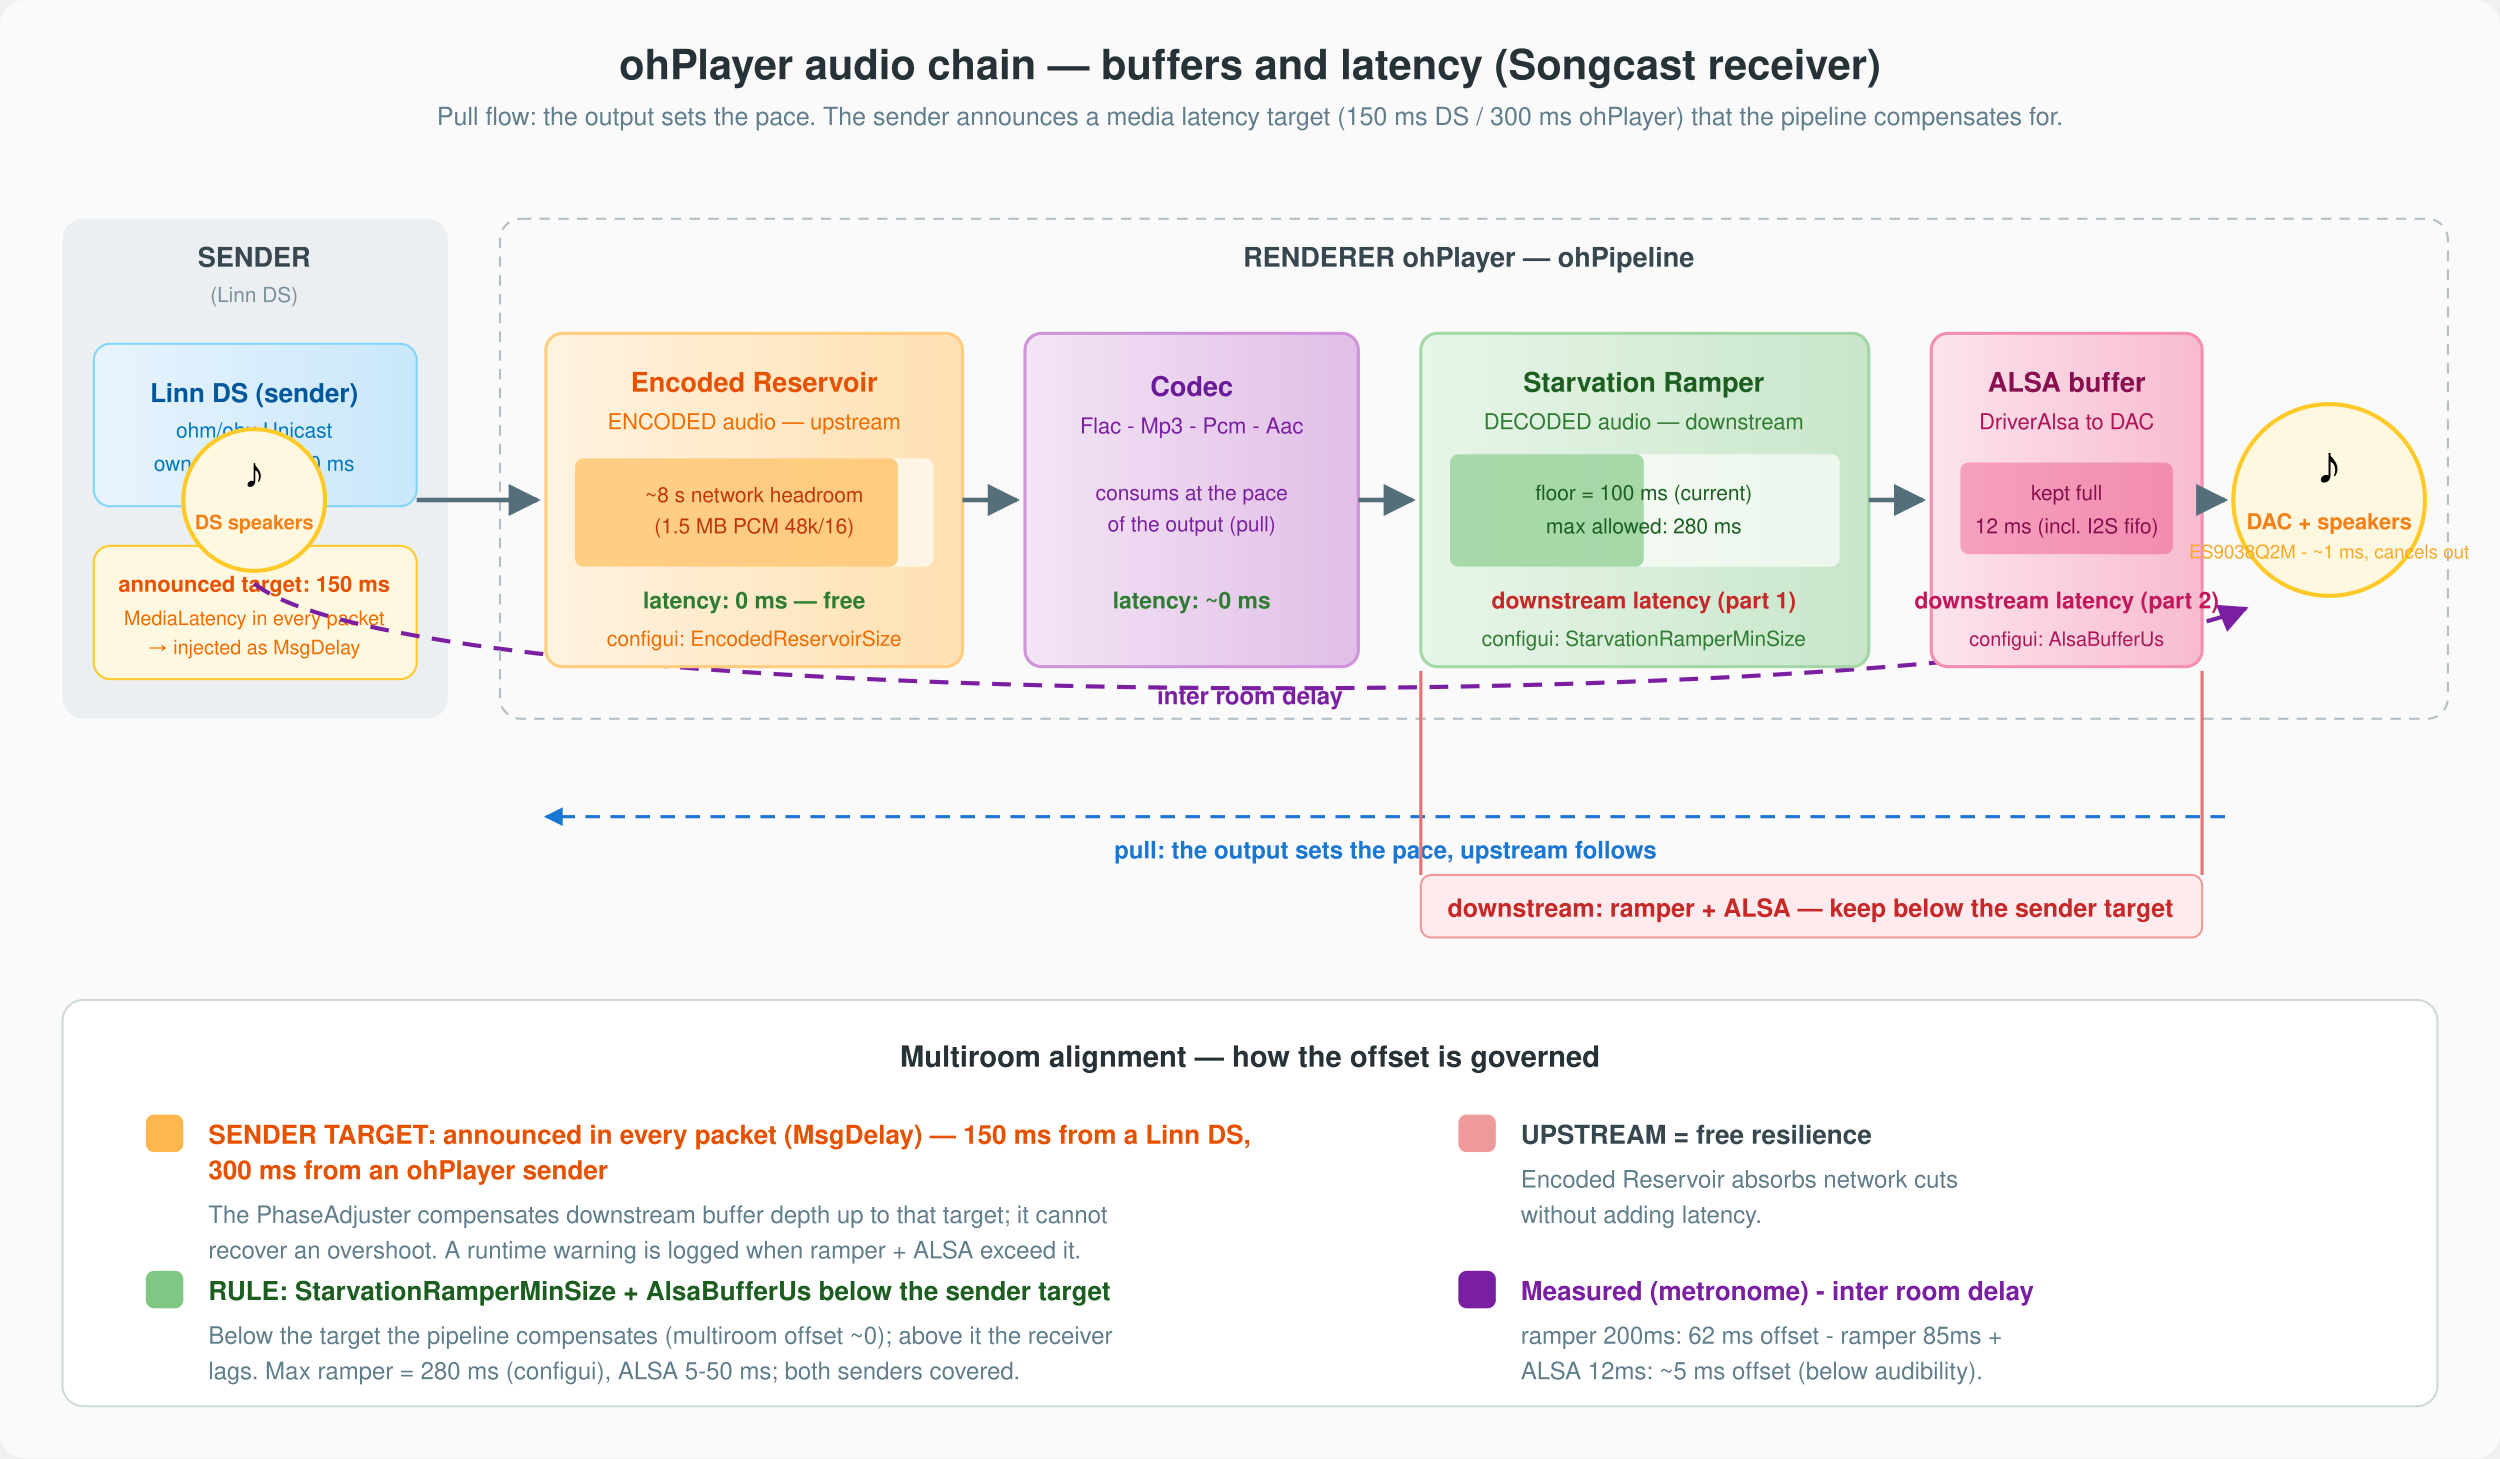
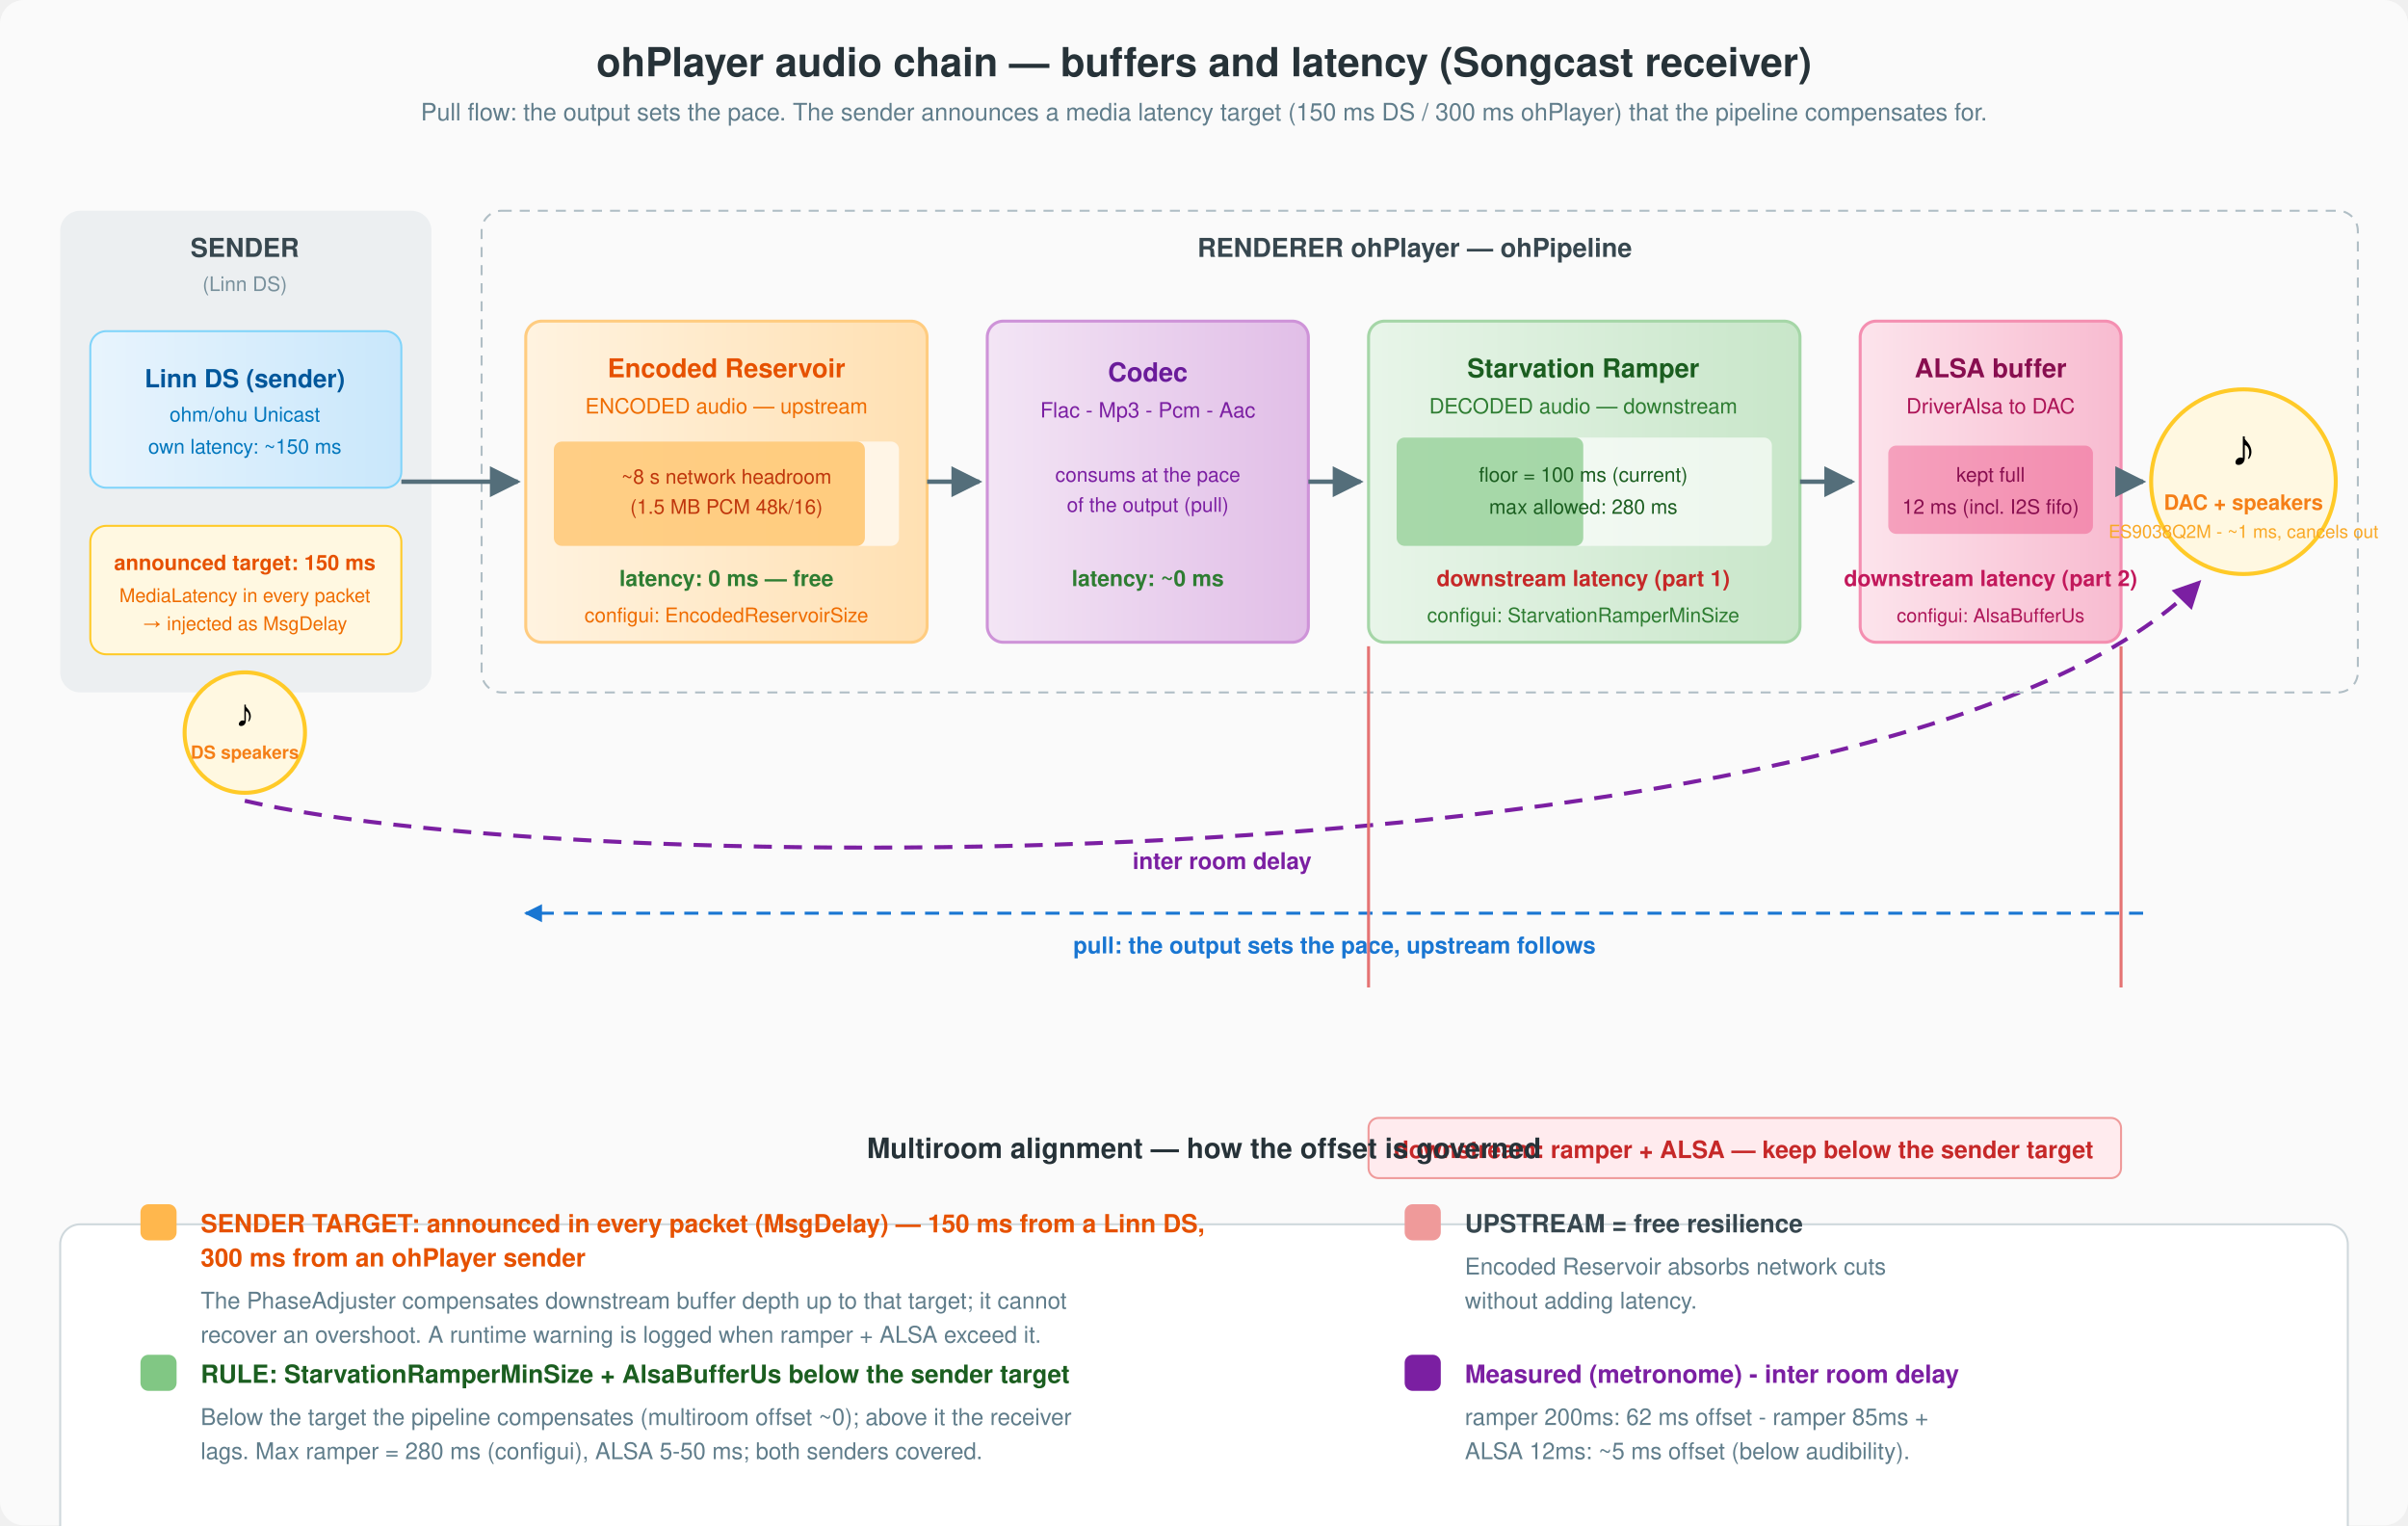
- <svg xmlns="http://www.w3.org/2000/svg" width="1200" height="700" viewBox="0 0 1200 700" font-family="Helvetica, Arial, sans-serif">
+ <svg xmlns="http://www.w3.org/2000/svg" width="1200" height="760" viewBox="0 0 1200 760" font-family="Helvetica, Arial, sans-serif">
  <defs>
    <linearGradient id="net" x1="0" y1="0" x2="1" y2="0">
      <stop offset="0" stop-color="#e8f4fd" />
      <stop offset="1" stop-color="#c9e7fb" />
    </linearGradient>
    <linearGradient id="encbuf" x1="0" y1="0" x2="1" y2="0">
      <stop offset="0" stop-color="#fff3e0" />
      <stop offset="1" stop-color="#ffe0b2" />
    </linearGradient>
    <linearGradient id="codec" x1="0" y1="0" x2="1" y2="0">
      <stop offset="0" stop-color="#f3e5f5" />
      <stop offset="1" stop-color="#e1bee7" />
    </linearGradient>
    <linearGradient id="sramper" x1="0" y1="0" x2="1" y2="0">
      <stop offset="0" stop-color="#e8f5e9" />
      <stop offset="1" stop-color="#c8e6c9" />
    </linearGradient>
    <linearGradient id="alsa" x1="0" y1="0" x2="1" y2="0">
      <stop offset="0" stop-color="#fce4ec" />
      <stop offset="1" stop-color="#f8bbd0" />
    </linearGradient>
    <marker id="arrow" viewBox="0 0 10 10" refX="9" refY="5" markerWidth="7" markerHeight="7" orient="auto-start-reverse">
      <path d="M 0 0 L 10 5 L 0 10 z" fill="#546e7a" />
    </marker>
    <marker id="arrowBlue" viewBox="0 0 10 10" refX="9" refY="5" markerWidth="6" markerHeight="6" orient="auto-start-reverse">
      <path d="M 0 0 L 10 5 L 0 10 z" fill="#1976d2" />
    </marker>
    <marker id="arrowViolet" viewBox="0 0 10 10" refX="9" refY="5" markerWidth="7" markerHeight="7" orient="auto-start-reverse">
      <path d="M 0 0 L 10 5 L 0 10 z" fill="#7b1fa2" />
    </marker>
  </defs>
-   <rect width="1200" height="700" fill="#fafafa" rx="12" />
+   <rect width="1200" height="760" fill="#fafafa" rx="12" />
  <text x="600" y="38" text-anchor="middle" font-size="20" font-weight="700" fill="#263238">ohPlayer audio chain — buffers and latency (Songcast receiver)</text>
  <text x="600" y="60" text-anchor="middle" font-size="12" fill="#607d8b">Pull flow: the output sets the pace. The sender announces a media latency target (150 ms DS / 300 ms ohPlayer) that the pipeline compensates for.</text>
  <rect x="30" y="105" width="185" height="240" rx="10" fill="#eceff1" />
  <text x="122" y="128" text-anchor="middle" font-size="13" font-weight="700" fill="#37474f">SENDER</text>
  <text x="122" y="145" text-anchor="middle" font-size="10" fill="#78909c">(Linn DS)</text>
  <rect x="45" y="165" width="155" height="78" rx="8" fill="url(#net)" stroke="#81d4fa" />
  <text x="122" y="193" text-anchor="middle" font-size="12.5" font-weight="600" fill="#01579b">Linn DS (sender)</text>
  <text x="122" y="210" text-anchor="middle" font-size="10" fill="#0277bd">ohm/ohu Unicast</text>
  <text x="122" y="226" text-anchor="middle" font-size="10" fill="#0277bd">own latency: ~150 ms</text>
  <rect x="45" y="262" width="155" height="64" rx="8" fill="#fff8e1" stroke="#ffca28" />
  <text x="122" y="284" text-anchor="middle" font-size="10.5" font-weight="700" fill="#e65100">announced target: 150 ms</text>
  <text x="122" y="300" text-anchor="middle" font-size="9.5" fill="#ef6c00">MediaLatency in every packet</text>
  <text x="122" y="314" text-anchor="middle" font-size="9.5" fill="#ef6c00">→ injected as MsgDelay</text>
-   <circle cx="122" cy="240" r="34" fill="#fff8e1" stroke="#ffca28" stroke-width="2" />
-   <text x="122" y="234" text-anchor="middle" font-size="16">♪</text>
-   <text x="122" y="254" text-anchor="middle" font-size="9.5" font-weight="600" fill="#f57f17">DS speakers</text>
-   <path d="M 122 280 C 200 345, 950 345, 1078 292" fill="none" stroke="#7b1fa2" stroke-width="2" stroke-dasharray="9,6" marker-end="url(#arrowViolet)" />
-   <text x="600" y="338" text-anchor="middle" font-size="11.5" font-weight="700" fill="#7b1fa2">inter room delay</text>
+   <circle cx="122" cy="365" r="30" fill="#fff8e1" stroke="#ffca28" stroke-width="2" />
+   <text x="122" y="362" text-anchor="middle" font-size="15">♪</text>
+   <text x="122" y="378" text-anchor="middle" font-size="9" font-weight="600" fill="#f57f17">DS speakers</text>
+   <path d="M 122 399 C 300 440, 950 440, 1096 290" fill="none" stroke="#7b1fa2" stroke-width="2" stroke-dasharray="9,6" marker-end="url(#arrowViolet)" />
+   <text x="609" y="433" text-anchor="middle" font-size="11.5" font-weight="700" fill="#7b1fa2">inter room delay</text>
  <rect x="240" y="105" width="935" height="240" rx="10" fill="none" stroke="#b0bec5" stroke-dasharray="5,4" />
  <text x="705" y="128" text-anchor="middle" font-size="13" font-weight="700" fill="#37474f">RENDERER ohPlayer — ohPipeline</text>
  <rect x="262" y="160" width="200" height="160" rx="8" fill="url(#encbuf)" stroke="#ffcc80" stroke-width="1.5" />
  <text x="362" y="188" text-anchor="middle" font-size="13" font-weight="700" fill="#e65100">Encoded Reservoir</text>
  <text x="362" y="206" text-anchor="middle" font-size="10.5" fill="#ef6c00">ENCODED audio — upstream</text>
  <rect x="276" y="220" width="172" height="52" rx="4" fill="#ffffff" opacity="0.65" />
  <rect x="276" y="220" width="155" height="52" rx="4" fill="#ff9800" opacity="0.45" />
  <text x="362" y="241" text-anchor="middle" font-size="10" fill="#bf360c">~8 s network headroom</text>
  <text x="362" y="256" text-anchor="middle" font-size="10" fill="#bf360c">(1.5 MB PCM 48k/16)</text>
  <text x="362" y="292" text-anchor="middle" font-size="11" font-weight="700" fill="#2e7d32">latency: 0 ms — free</text>
  <text x="362" y="310" text-anchor="middle" font-size="10" fill="#ef6c00">configui: EncodedReservoirSize</text>
  <rect x="492" y="160" width="160" height="160" rx="8" fill="url(#codec)" stroke="#ce93d8" stroke-width="1.5" />
  <text x="572" y="190" text-anchor="middle" font-size="13" font-weight="700" fill="#6a1b9a">Codec</text>
  <text x="572" y="208" text-anchor="middle" font-size="10.5" fill="#7b1fa2">Flac - Mp3 - Pcm - Aac</text>
  <text x="572" y="240" text-anchor="middle" font-size="10" fill="#7b1fa2">consums at the pace</text>
  <text x="572" y="255" text-anchor="middle" font-size="10" fill="#7b1fa2">of the output (pull)</text>
  <text x="572" y="292" text-anchor="middle" font-size="11" font-weight="600" fill="#2e7d32">latency: ~0 ms</text>
  <rect x="682" y="160" width="215" height="160" rx="8" fill="url(#sramper)" stroke="#a5d6a7" stroke-width="1.5" />
  <text x="789" y="188" text-anchor="middle" font-size="13" font-weight="700" fill="#1b5e20">Starvation Ramper</text>
  <text x="789" y="206" text-anchor="middle" font-size="10.5" fill="#2e7d32">DECODED audio — downstream</text>
  <rect x="696" y="218" width="187" height="54" rx="4" fill="#ffffff" opacity="0.65" />
  <rect x="696" y="218" width="93" height="54" rx="4" fill="#66bb6a" opacity="0.55" />
  <text x="789" y="240" text-anchor="middle" font-size="10" fill="#1b5e20">floor = 100 ms (current)</text>
  <text x="789" y="256" text-anchor="middle" font-size="10" fill="#1b5e20">max allowed: 280 ms</text>
  <text x="789" y="292" text-anchor="middle" font-size="11" font-weight="700" fill="#c62828">downstream latency (part 1)</text>
  <text x="789" y="310" text-anchor="middle" font-size="10" fill="#2e7d32">configui: StarvationRamperMinSize</text>
  <rect x="927" y="160" width="130" height="160" rx="8" fill="url(#alsa)" stroke="#f48fb1" stroke-width="1.5" />
  <text x="992" y="188" text-anchor="middle" font-size="13" font-weight="700" fill="#880e4f">ALSA buffer</text>
  <text x="992" y="206" text-anchor="middle" font-size="10.5" fill="#ad1457">DriverAlsa to DAC</text>
  <rect x="941" y="222" width="102" height="44" rx="4" fill="#ec407a" opacity="0.4" />
  <text x="992" y="240" text-anchor="middle" font-size="10" fill="#880e4f">kept full</text>
  <text x="992" y="256" text-anchor="middle" font-size="10" fill="#880e4f">12 ms (incl. I2S fifo)</text>
  <text x="992" y="292" text-anchor="middle" font-size="11" font-weight="600" fill="#c2185b">downstream latency (part 2)</text>
  <text x="992" y="310" text-anchor="middle" font-size="9.5" fill="#ad1457">configui: AlsaBufferUs</text>
  <circle cx="1118" cy="240" r="46" fill="#fff8e1" stroke="#ffca28" stroke-width="2" />
  <text x="1118" y="232" text-anchor="middle" font-size="20">♪</text>
  <text x="1118" y="254" text-anchor="middle" font-size="10.5" font-weight="600" fill="#f57f17">DAC + speakers</text>
  <text x="1118" y="268" text-anchor="middle" font-size="9" fill="#f9a825">ES9038Q2M - ~1 ms, cancels out</text>
  <line x1="200" y1="240" x2="258" y2="240" stroke="#546e7a" stroke-width="2.2" marker-end="url(#arrow)" />
  <line x1="462" y1="240" x2="488" y2="240" stroke="#546e7a" stroke-width="2.2" marker-end="url(#arrow)" />
  <line x1="652" y1="240" x2="678" y2="240" stroke="#546e7a" stroke-width="2.2" marker-end="url(#arrow)" />
  <line x1="897" y1="240" x2="923" y2="240" stroke="#546e7a" stroke-width="2.2" marker-end="url(#arrow)" />
  <line x1="1057" y1="240" x2="1068" y2="240" stroke="#546e7a" stroke-width="2.2" marker-end="url(#arrow)" />
-   <line x1="1068" y1="392" x2="262" y2="392" stroke="#1976d2" stroke-width="1.5" stroke-dasharray="7,5" marker-end="url(#arrowBlue)" />
-   <text x="665" y="412" text-anchor="middle" font-size="11.5" font-weight="600" fill="#1976d2">pull: the output sets the pace, upstream follows</text>
-   <line x1="682" y1="322" x2="682" y2="420" stroke="#e57373" stroke-width="1.5" />
-   <line x1="1057" y1="322" x2="1057" y2="420" stroke="#e57373" stroke-width="1.5" />
-   <rect x="682" y="420" width="375" height="30" rx="5" fill="#ffebee" stroke="#ef9a9a" />
-   <text x="869" y="440" text-anchor="middle" font-size="12" font-weight="700" fill="#c62828">downstream: ramper + ALSA — keep below the sender target</text>
-   <rect x="30" y="480" width="1140" height="195" rx="10" fill="#ffffff" stroke="#cfd8dc" />
-   <text x="600" y="512" text-anchor="middle" font-size="14" font-weight="700" fill="#263238">Multiroom alignment — how the offset is governed</text>
-   <rect x="70" y="535" width="18" height="18" rx="4" fill="#ffb74d" />
-   <text x="100" y="549" font-size="12.5" font-weight="700" fill="#e65100">SENDER TARGET: announced in every packet (MsgDelay) — 150 ms from a Linn DS,</text>
-   <text x="100" y="566" font-size="12.5" font-weight="700" fill="#e65100">300 ms from an ohPlayer sender</text>
-   <text x="100" y="587" font-size="11.5" fill="#607d8b">The PhaseAdjuster compensates downstream buffer depth up to that target; it cannot</text>
-   <text x="100" y="604" font-size="11.5" fill="#607d8b">recover an overshoot. A runtime warning is logged when ramper + ALSA exceed it.</text>
-   <rect x="70" y="610" width="18" height="18" rx="4" fill="#81c784" />
-   <text x="100" y="624" font-size="12.5" font-weight="700" fill="#1b5e20">RULE: StarvationRamperMinSize + AlsaBufferUs below the sender target</text>
-   <text x="100" y="645" font-size="11.5" fill="#607d8b">Below the target the pipeline compensates (multiroom offset ~0); above it the receiver</text>
-   <text x="100" y="662" font-size="11.5" fill="#607d8b">lags. Max ramper = 280 ms (configui), ALSA 5-50 ms; both senders covered.</text>
-   <rect x="700" y="535" width="18" height="18" rx="4" fill="#ef9a9a" />
-   <text x="730" y="549" font-size="12.5" font-weight="700" fill="#37474f">UPSTREAM = free resilience</text>
-   <text x="730" y="570" font-size="11.5" fill="#607d8b">Encoded Reservoir absorbs network cuts</text>
-   <text x="730" y="587" font-size="11.5" fill="#607d8b">without adding latency.</text>
-   <rect x="700" y="610" width="18" height="18" rx="4" fill="#7b1fa2" />
-   <text x="730" y="624" font-size="12.5" font-weight="700" fill="#7b1fa2">Measured (metronome) - inter room delay</text>
-   <text x="730" y="645" font-size="11.5" fill="#607d8b">ramper 200ms: 62 ms offset - ramper 85ms +</text>
-   <text x="730" y="662" font-size="11.5" fill="#607d8b">ALSA 12ms: ~5 ms offset (below audibility).</text>
+   <line x1="1068" y1="455" x2="262" y2="455" stroke="#1976d2" stroke-width="1.5" stroke-dasharray="7,5" marker-end="url(#arrowBlue)" />
+   <text x="665" y="475" text-anchor="middle" font-size="11.5" font-weight="600" fill="#1976d2">pull: the output sets the pace, upstream follows</text>
+   <line x1="682" y1="322" x2="682" y2="492" stroke="#e57373" stroke-width="1.5" />
+   <line x1="1057" y1="322" x2="1057" y2="492" stroke="#e57373" stroke-width="1.5" />
+   <rect x="682" y="557" width="375" height="30" rx="5" fill="#ffebee" stroke="#ef9a9a" />
+   <text x="869" y="577" text-anchor="middle" font-size="12" font-weight="700" fill="#c62828">downstream: ramper + ALSA — keep below the sender target</text>
+   <rect x="30" y="610" width="1140" height="195" rx="10" fill="#ffffff" stroke="#cfd8dc" />
+   <text x="600" y="577" text-anchor="middle" font-size="14" font-weight="700" fill="#263238">Multiroom alignment — how the offset is governed</text>
+   <rect x="70" y="600" width="18" height="18" rx="4" fill="#ffb74d" />
+   <text x="100" y="614" font-size="12.5" font-weight="700" fill="#e65100">SENDER TARGET: announced in every packet (MsgDelay) — 150 ms from a Linn DS,</text>
+   <text x="100" y="631" font-size="12.5" font-weight="700" fill="#e65100">300 ms from an ohPlayer sender</text>
+   <text x="100" y="652" font-size="11.5" fill="#607d8b">The PhaseAdjuster compensates downstream buffer depth up to that target; it cannot</text>
+   <text x="100" y="669" font-size="11.5" fill="#607d8b">recover an overshoot. A runtime warning is logged when ramper + ALSA exceed it.</text>
+   <rect x="70" y="675" width="18" height="18" rx="4" fill="#81c784" />
+   <text x="100" y="689" font-size="12.5" font-weight="700" fill="#1b5e20">RULE: StarvationRamperMinSize + AlsaBufferUs below the sender target</text>
+   <text x="100" y="710" font-size="11.5" fill="#607d8b">Below the target the pipeline compensates (multiroom offset ~0); above it the receiver</text>
+   <text x="100" y="727" font-size="11.5" fill="#607d8b">lags. Max ramper = 280 ms (configui), ALSA 5-50 ms; both senders covered.</text>
+   <rect x="700" y="600" width="18" height="18" rx="4" fill="#ef9a9a" />
+   <text x="730" y="614" font-size="12.5" font-weight="700" fill="#37474f">UPSTREAM = free resilience</text>
+   <text x="730" y="635" font-size="11.5" fill="#607d8b">Encoded Reservoir absorbs network cuts</text>
+   <text x="730" y="652" font-size="11.5" fill="#607d8b">without adding latency.</text>
+   <rect x="700" y="675" width="18" height="18" rx="4" fill="#7b1fa2" />
+   <text x="730" y="689" font-size="12.5" font-weight="700" fill="#7b1fa2">Measured (metronome) - inter room delay</text>
+   <text x="730" y="710" font-size="11.5" fill="#607d8b">ramper 200ms: 62 ms offset - ramper 85ms +</text>
+   <text x="730" y="727" font-size="11.5" fill="#607d8b">ALSA 12ms: ~5 ms offset (below audibility).</text>
</svg>
